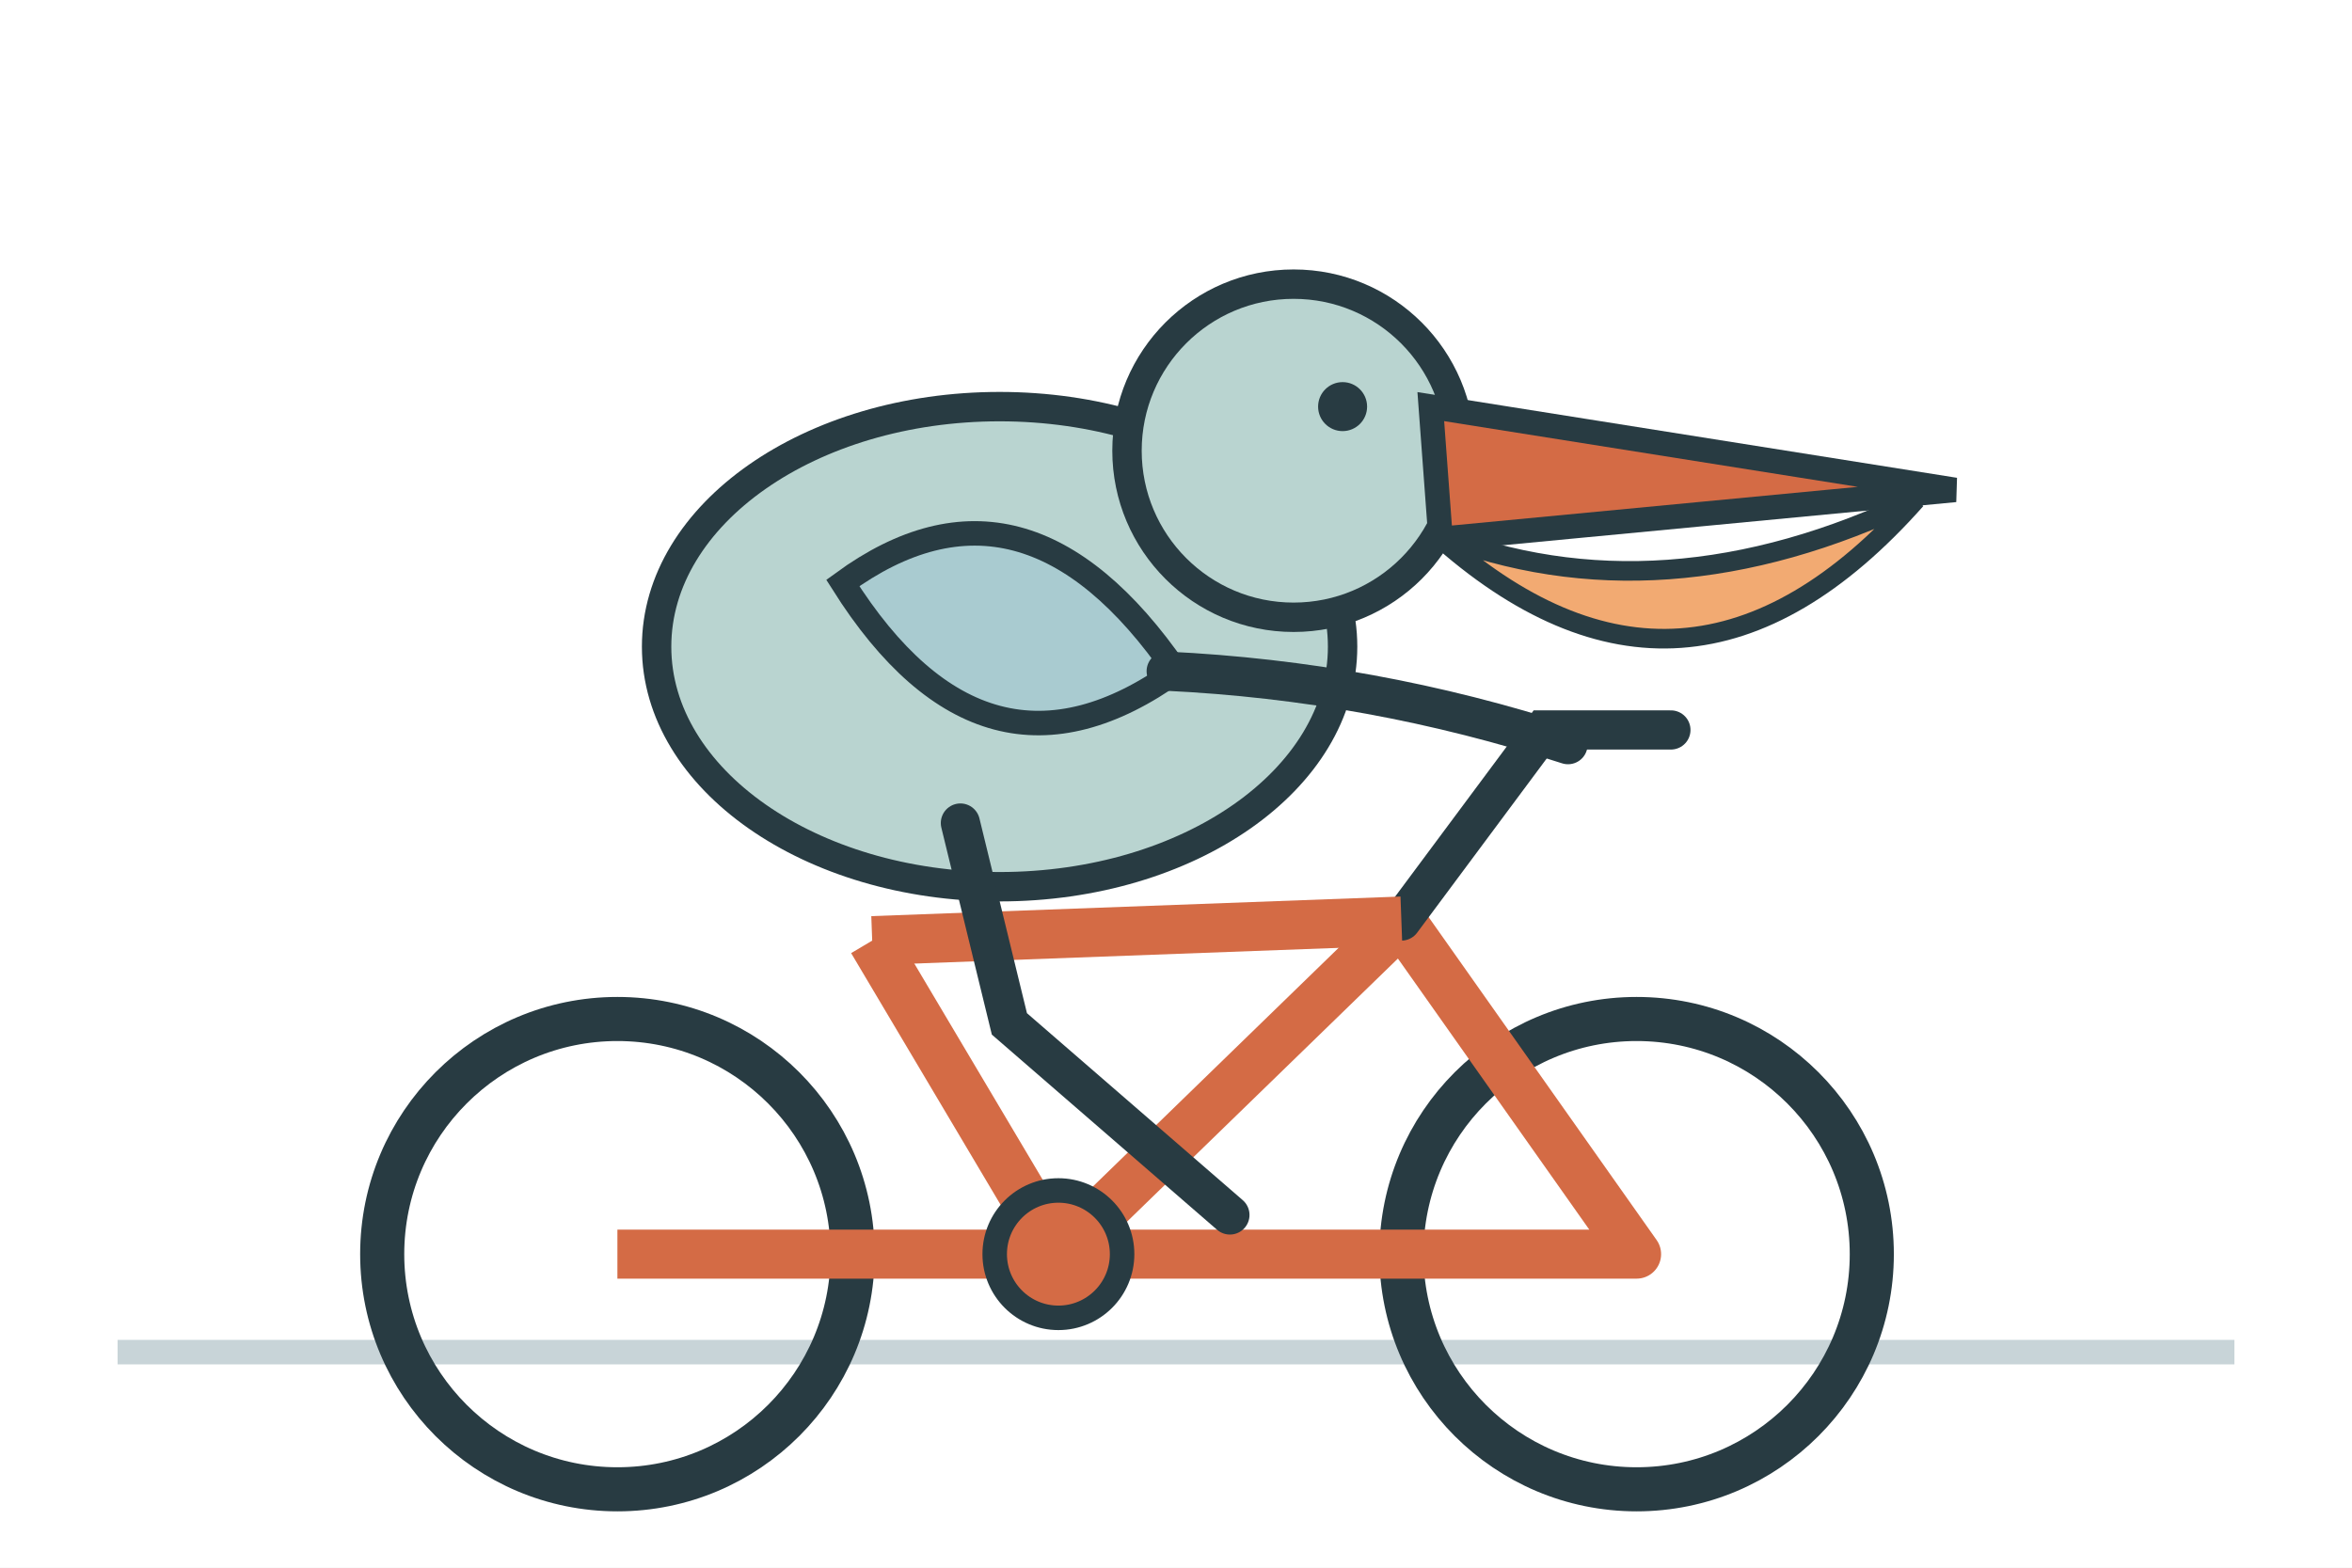
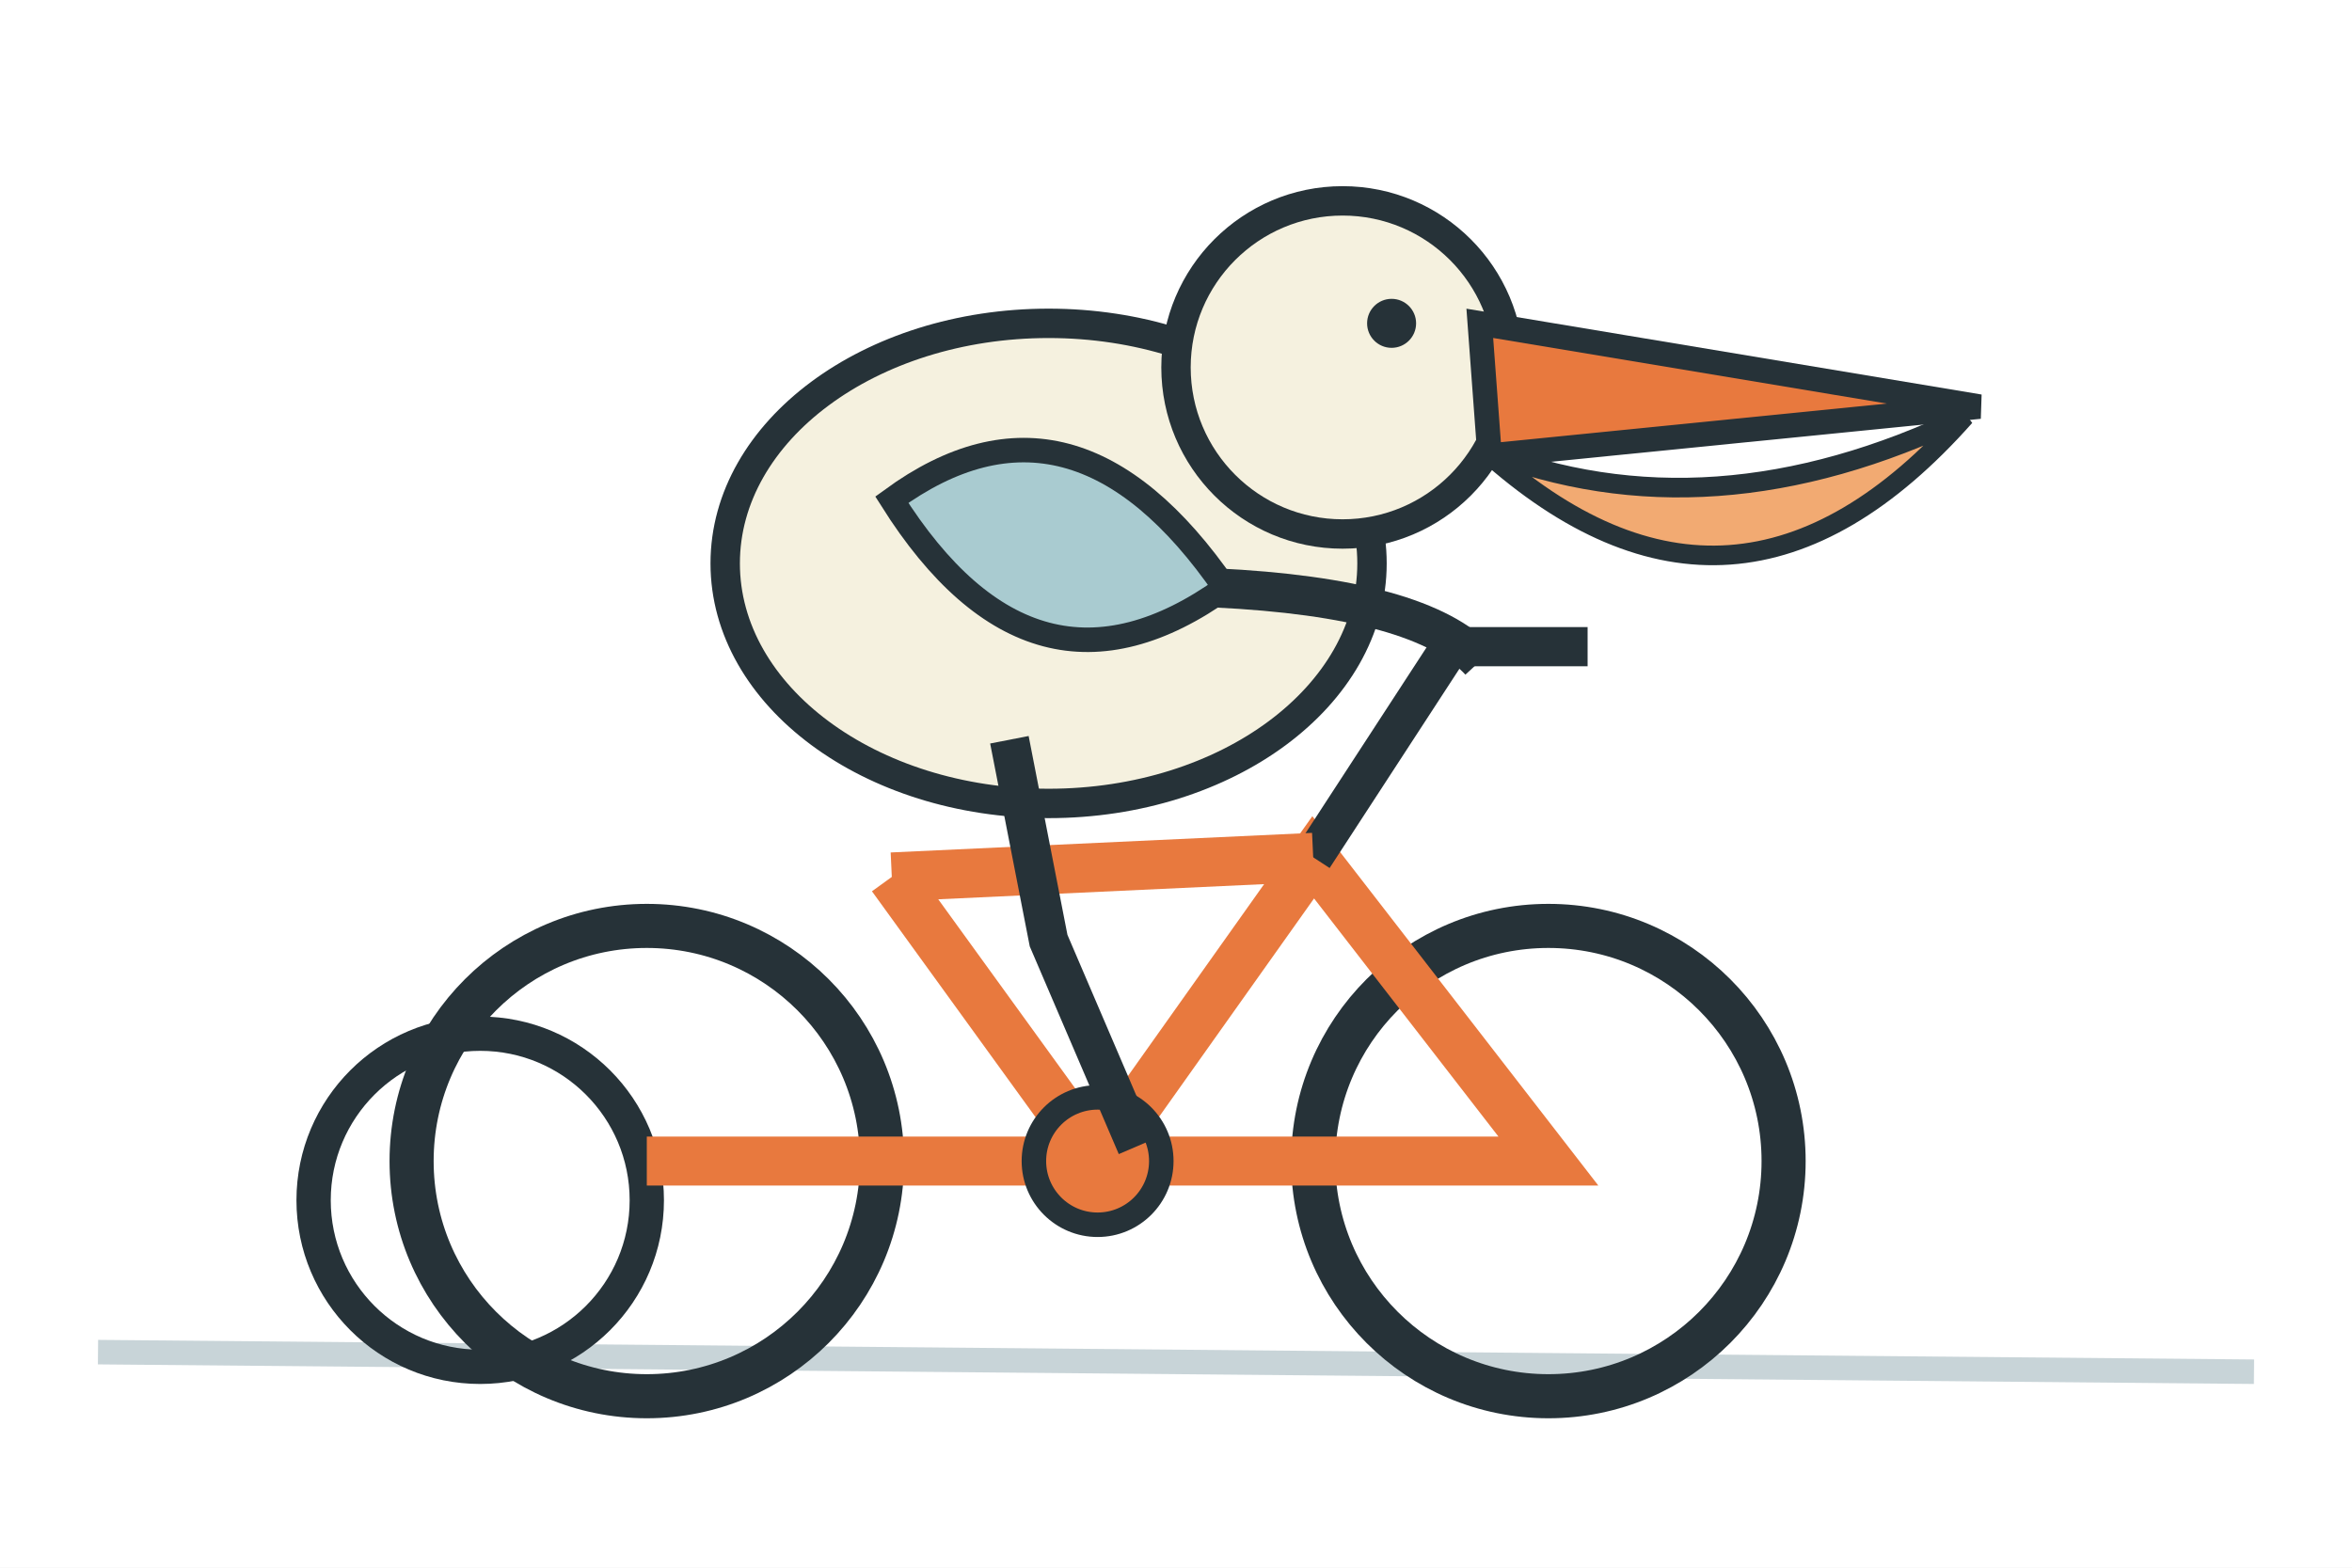
<svg xmlns="http://www.w3.org/2000/svg" width="480" height="320" viewBox="0 0 480 320">
  <rect width="480" height="320" fill="#ffffff" />
-   <path d="M24 276 H456" stroke="#c8d4d8" stroke-width="5" />
-   <circle data-role="front-wheel" cx="334" cy="256" r="48" fill="none" stroke="#283b42" stroke-width="9" />
-   <circle data-role="rear-wheel" cx="126" cy="256" r="48" fill="none" stroke="#283b42" stroke-width="9" />
-   <path data-role="frame" d="M126 256 L216 256 L286 188 L334 256 L216 256 L178 192" fill="none" stroke="#d46b45" stroke-width="10" stroke-linejoin="round" />
-   <path data-role="handlebar" d="M286 188 L315 149 L341 149" fill="none" stroke="#283b42" stroke-width="8" stroke-linecap="round" />
-   <circle data-role="pedal" cx="216" cy="256" r="13" fill="#d46b45" stroke="#283b42" stroke-width="5" />
-   <path data-role="frame-brace" d="M178 192 L286 188" stroke="#d46b45" stroke-width="10" />
-   <ellipse data-role="animal body pelican" cx="204" cy="132" rx="70" ry="49" fill="#b9d4d0" stroke="#283b42" stroke-width="6" />
-   <circle data-role="animal head" cx="264" cy="92" r="34" fill="#b9d4d0" stroke="#283b42" stroke-width="6" />
-   <path data-role="bill" d="M292 83 L399 100 L294 110 Z" fill="#d46b45" stroke="#283b42" stroke-width="5" />
-   <circle data-role="eye" cx="274" cy="83" r="5" fill="#283b42" />
-   <path data-role="gular pouch" d="M293 109 Q344 155 391 102 Q339 127 293 109 Z" fill="#f2aa72" stroke="#283b42" stroke-width="4" />
-   <path data-role="wing" d="M172 119 Q209 92 240 137 Q201 165 172 119 Z" fill="#a9cbd0" stroke="#283b42" stroke-width="5" />
-   <path data-role="foot pedal contact" d="M196 168 L206 209 L251 248" fill="none" stroke="#283b42" stroke-width="8" stroke-linecap="round" />
-   <path data-role="riding grip contact" d="M238 137 Q280 139 320 152" fill="none" stroke="#283b42" stroke-width="8" stroke-linecap="round" />
+   <path data-role="ground" d="M20 276 L460 280" stroke="#c8d4d8" stroke-width="5" />
+   <circle data-role="front-wheel" cx="316" cy="237" r="48" fill="none" stroke="#263238" stroke-width="9" />
+   <circle data-role="rear-wheel" cx="132" cy="237" r="48" fill="none" stroke="#263238" stroke-width="9" />
+   <circle data-role="auxiliary-wheel" cx="98" cy="245" r="34" fill="none" stroke="#263238" stroke-width="7" />
+   <path data-role="frame" d="M132 237 L224 237 L268 175 L316 237 L224 237 L182 179" fill="none" stroke="#e8793e" stroke-width="10" />
+   <path data-role="handlebar" d="M268 175 L296 132 L324 132" fill="none" stroke="#263238" stroke-width="8" />
+   <circle data-role="pedal" cx="224" cy="237" r="13" fill="#e8793e" stroke="#263238" stroke-width="5" />
+   <path data-role="frame-brace" d="M182 179 L268 175" stroke="#e8793e" stroke-width="10" />
+   <ellipse data-role="animal body pelican" cx="214" cy="115" rx="66" ry="49" fill="#f5f1df" stroke="#263238" stroke-width="6" />
+   <circle data-role="animal head" cx="274" cy="75" r="34" fill="#f5f1df" stroke="#263238" stroke-width="6" />
+   <path data-role="bill" d="M302 66 L404 83 L304 93 Z" fill="#e8793e" stroke="#263238" stroke-width="5" />
+   <circle data-role="eye" cx="284" cy="66" r="5" fill="#263238" />
+   <path data-role="gular pouch" d="M303 92 Q354 138 401 85 Q349 110 303 92 Z" fill="#f2aa72" stroke="#263238" stroke-width="4" />
+   <path data-role="wing" d="M182 102 Q219 75 250 120 Q211 148 182 102 Z" fill="#a9cbd0" stroke="#263238" stroke-width="5" />
+   <path data-role="foot pedal contact" d="M206 151 L214 192 L232 234" fill="none" stroke="#263238" stroke-width="8" />
+   <path data-role="riding grip contact" d="M248 120 Q290 122 302 135" fill="none" stroke="#263238" stroke-width="8" />
</svg>
